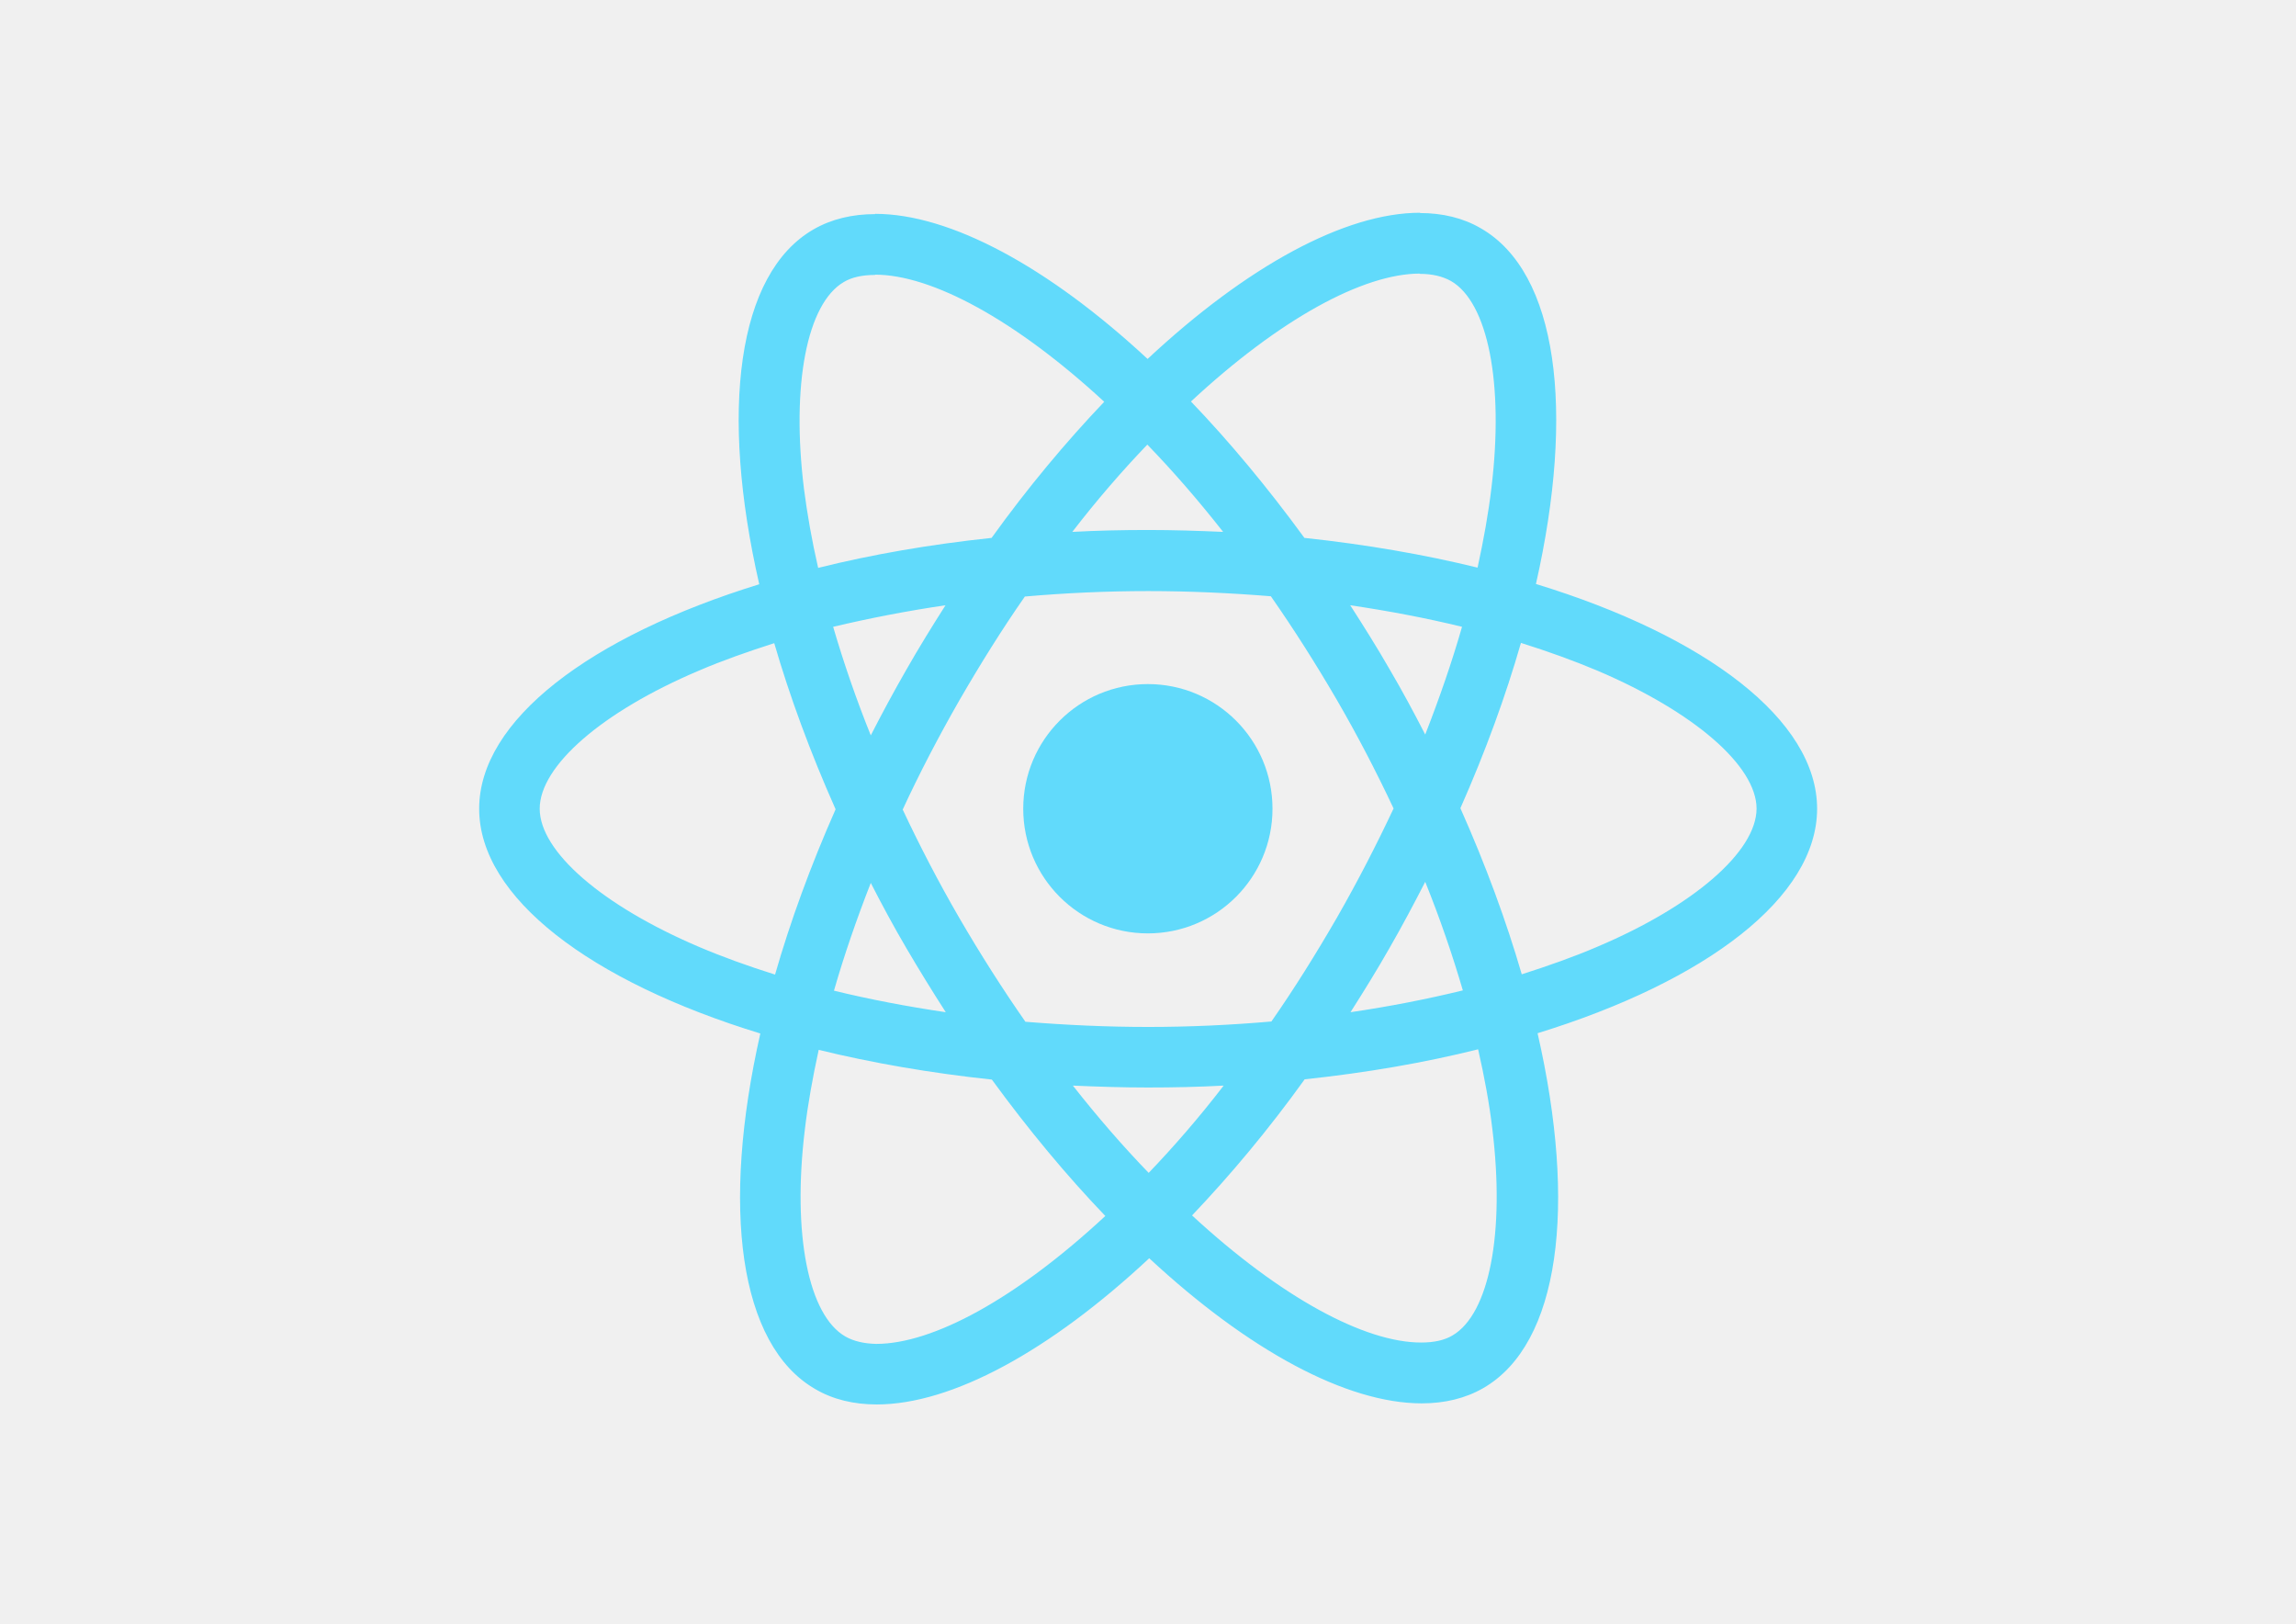
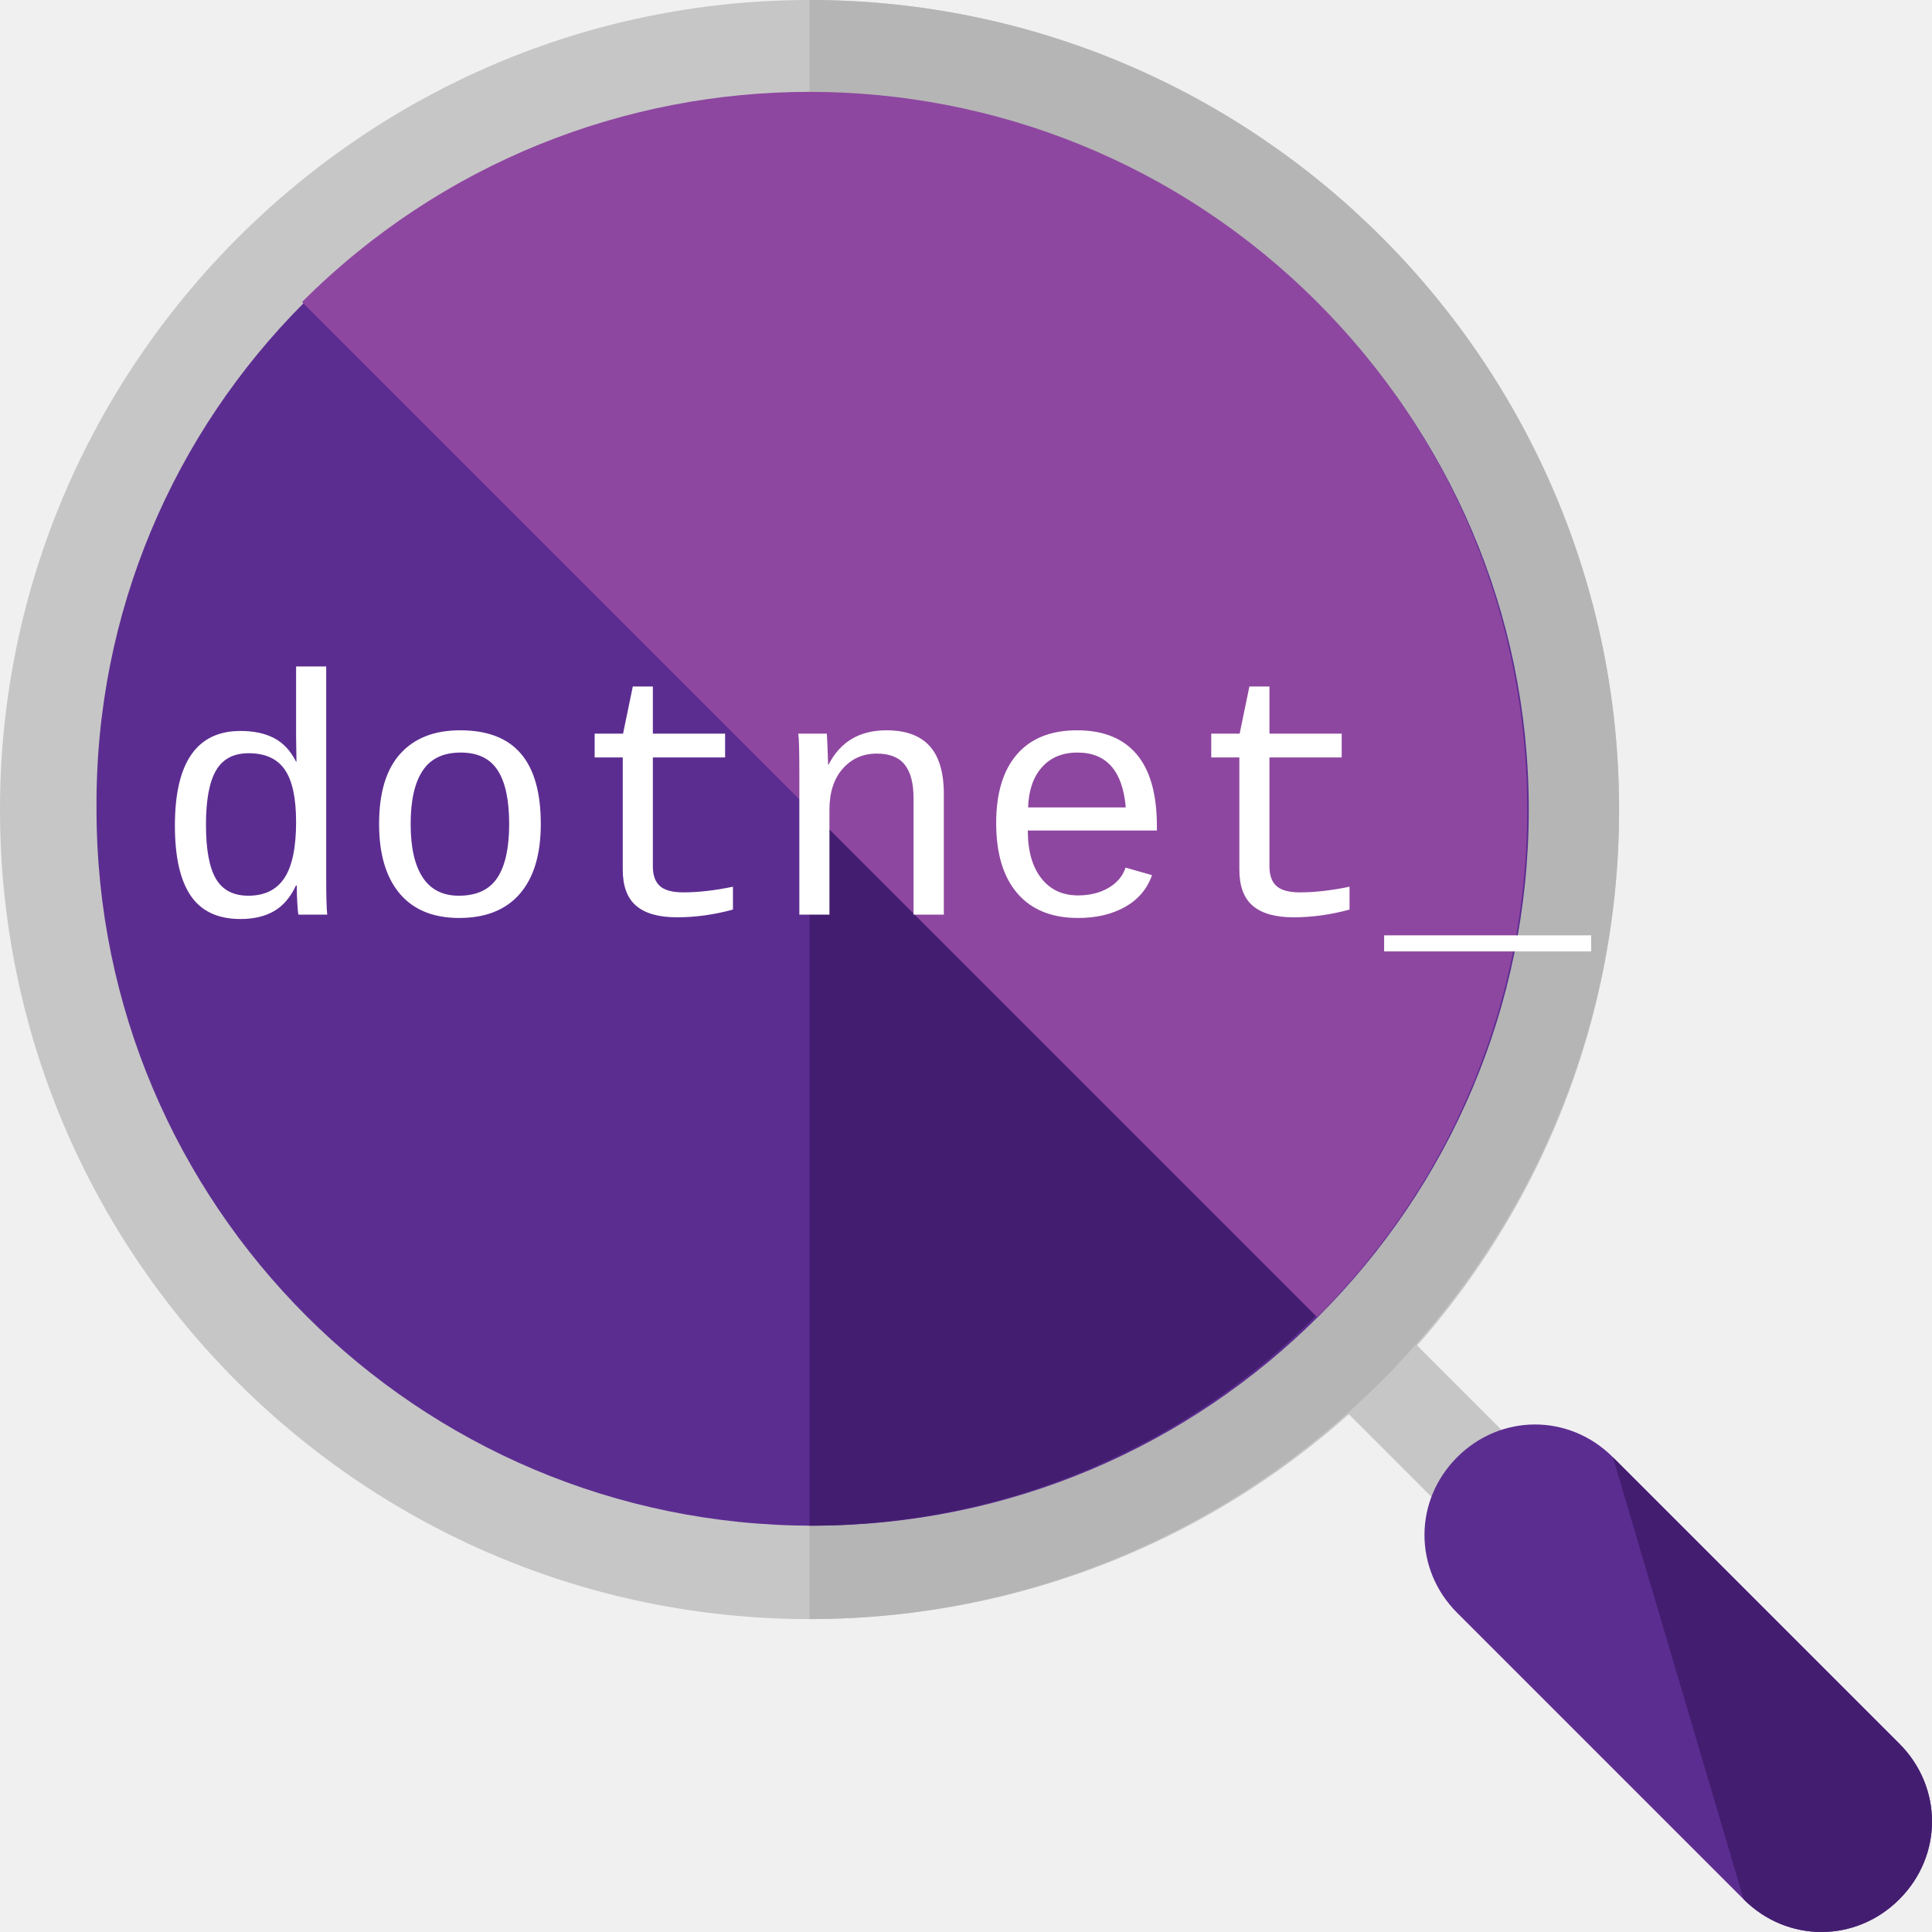
- <svg xmlns="http://www.w3.org/2000/svg" viewBox="0 0 841.9 595.3">
-   <g fill="#61DAFB">
-     <path d="M666.3 296.5c0-32.5-40.7-63.3-103.1-82.4 14.4-63.6 8-114.2-20.2-130.4-6.5-3.8-14.1-5.6-22.4-5.6v22.3c4.6 0 8.3.9 11.4 2.6 13.6 7.8 19.5 37.5 14.9 75.7-1.1 9.4-2.9 19.3-5.1 29.4-19.6-4.8-41-8.5-63.5-10.9-13.5-18.5-27.5-35.3-41.6-50 32.6-30.3 63.2-46.9 84-46.9V78c-27.5 0-63.5 19.6-99.9 53.6-36.4-33.8-72.4-53.2-99.9-53.2v22.3c20.7 0 51.4 16.5 84 46.6-14 14.7-28 31.4-41.3 49.9-22.6 2.4-44 6.1-63.6 11-2.3-10-4-19.7-5.2-29-4.7-38.2 1.1-67.9 14.6-75.8 3-1.8 6.9-2.6 11.5-2.6V78.5c-8.4 0-16 1.8-22.6 5.6-28.1 16.2-34.4 66.7-19.9 130.1-62.2 19.2-102.7 49.9-102.7 82.3 0 32.5 40.7 63.3 103.1 82.4-14.4 63.6-8 114.2 20.2 130.4 6.5 3.8 14.1 5.6 22.5 5.6 27.5 0 63.5-19.6 99.9-53.6 36.4 33.8 72.4 53.2 99.9 53.2 8.4 0 16-1.8 22.6-5.6 28.1-16.2 34.4-66.7 19.9-130.1 62-19.1 102.5-49.9 102.5-82.3zm-130.2-66.7c-3.7 12.9-8.3 26.2-13.5 39.5-4.1-8-8.4-16-13.1-24-4.6-8-9.5-15.8-14.4-23.4 14.2 2.1 27.9 4.7 41 7.9zm-45.8 106.5c-7.8 13.5-15.8 26.3-24.1 38.2-14.9 1.3-30 2-45.2 2-15.1 0-30.2-.7-45-1.9-8.3-11.9-16.4-24.6-24.2-38-7.6-13.1-14.5-26.4-20.8-39.8 6.2-13.4 13.2-26.8 20.7-39.9 7.8-13.5 15.8-26.3 24.1-38.2 14.9-1.3 30-2 45.2-2 15.1 0 30.2.7 45 1.9 8.3 11.9 16.4 24.6 24.2 38 7.6 13.1 14.5 26.4 20.8 39.8-6.3 13.4-13.2 26.8-20.7 39.9zm32.3-13c5.4 13.4 10 26.8 13.8 39.8-13.1 3.2-26.9 5.9-41.2 8 4.9-7.7 9.8-15.6 14.4-23.7 4.6-8 8.9-16.1 13-24.1zM421.2 430c-9.3-9.6-18.6-20.3-27.8-32 9 .4 18.2.7 27.5.7 9.4 0 18.7-.2 27.8-.7-9 11.7-18.3 22.4-27.5 32zm-74.4-58.9c-14.2-2.1-27.9-4.7-41-7.9 3.7-12.9 8.3-26.2 13.5-39.5 4.1 8 8.4 16 13.1 24 4.7 8 9.5 15.8 14.4 23.4zM420.7 163c9.3 9.6 18.6 20.3 27.8 32-9-.4-18.2-.7-27.5-.7-9.4 0-18.7.2-27.8.7 9-11.7 18.3-22.4 27.5-32zm-74 58.9c-4.9 7.7-9.8 15.6-14.4 23.7-4.6 8-8.9 16-13 24-5.4-13.4-10-26.8-13.8-39.8 13.1-3.1 26.9-5.8 41.2-7.9zm-90.5 125.2c-35.4-15.1-58.3-34.9-58.3-50.6 0-15.7 22.9-35.6 58.3-50.6 8.6-3.7 18-7 27.7-10.1 5.7 19.6 13.2 40 22.5 60.9-9.2 20.8-16.6 41.1-22.2 60.6-9.9-3.1-19.3-6.5-28-10.2zM310 490c-13.6-7.8-19.5-37.5-14.9-75.7 1.1-9.4 2.9-19.3 5.1-29.4 19.6 4.8 41 8.5 63.5 10.9 13.5 18.5 27.5 35.3 41.6 50-32.6 30.3-63.2 46.9-84 46.9-4.5-.1-8.3-1-11.3-2.7zm237.2-76.2c4.7 38.2-1.1 67.9-14.6 75.8-3 1.8-6.9 2.6-11.5 2.6-20.7 0-51.4-16.5-84-46.6 14-14.7 28-31.4 41.3-49.9 22.6-2.4 44-6.1 63.6-11 2.3 10.1 4.1 19.8 5.2 29.1zm38.5-66.7c-8.6 3.7-18 7-27.7 10.1-5.7-19.6-13.2-40-22.5-60.9 9.2-20.8 16.6-41.1 22.2-60.6 9.9 3.1 19.3 6.5 28.1 10.2 35.4 15.1 58.3 34.9 58.3 50.6-.1 15.7-23 35.6-58.4 50.6zM320.8 78.4z" />
-     <circle cx="420.9" cy="296.5" r="45.7" />
-     <path d="M520.5 78.1z" />
+ <svg xmlns="http://www.w3.org/2000/svg" version="1.1" id="Layer_1" x="0px" y="0px" viewBox="0 0 496.4 496.4" style="enable-background:new 0 0 496.4 496.4;" xml:space="preserve">
+   <g>
+     <path style="fill:#C6C6C6;" d="M400.8,412.8c-3.2,0-6.4-1.6-8.8-4l-48-48c-4.8-4.8-4.8-12.8,0-17.6c4.8-4.8,12.8-4.8,17.6,0l48,48   c4.8,4.8,4.8,12.8,0,17.6C407.2,412,404,412.8,400.8,412.8z" />
+     <path style="fill:#C6C6C6;" d="M208,416C93.6,416,0,323.2,0,208C0,93.6,93.6,0,208,0s208,93.6,208,208C416,323.2,323.2,416,208,416   z M208,33.6C112,33.6,33.6,112,33.6,208c0,96.8,78.4,175.2,174.4,175.2c96.8,0,175.2-78.4,175.2-175.2   C383.2,112,304.8,33.6,208,33.6z" />
+   </g>
+   <path style="fill:#B5B5B5;" d="M208,0L208,0v32l0,0c96.8,0,175.2,79.2,175.2,176S304.8,384,208,384l0,0v32l0,0  c114.4,0,208-93.6,208-208S323.2,0,208,0z" />
+   <path style="fill:#5C2D91;" d="M488,448c11.2,11.2,11.2,28.8,0,40l0,0c-11.2,11.2-28.8,11.2-40,0l-73.6-73.6  c-11.2-11.2-11.2-28.8,0-40l0,0c11.2-11.2,28.8-11.2,40,0L488,448z" />
+   <path style="fill:#431E70;" d="M414.4,374.4L488,448c11.2,11.2,11.2,28.8,0,40l0,0c-11.2,11.2-28.8,11.2-40,0" />
+   <path style="fill:#5C2D91;" d="M392.8,208c0,101.6-82.4,184-184,184s-184-82.4-184-184C24,106.4,106.4,24,208,24  S392.8,106.4,392.8,208z" />
+   <path style="fill:#431E70;" d="M208,24c101.6,0,184,82.4,184,184s-82.4,184-184,184" />
+   <path style="fill:#8E47A0;" d="M77.6,77.6c72-72,188.8-72,260.8,0s72,188.8,0,260.8" />
+   <g>
+     <text x="39" y="235" font-size="88" fill="#FFFFFF" style="font-family: SFMono-Regular,Menlo,Monaco,Consolas,Liberation Mono,Courier New,monospace;">dotnet_</text>
  </g>
</svg>
